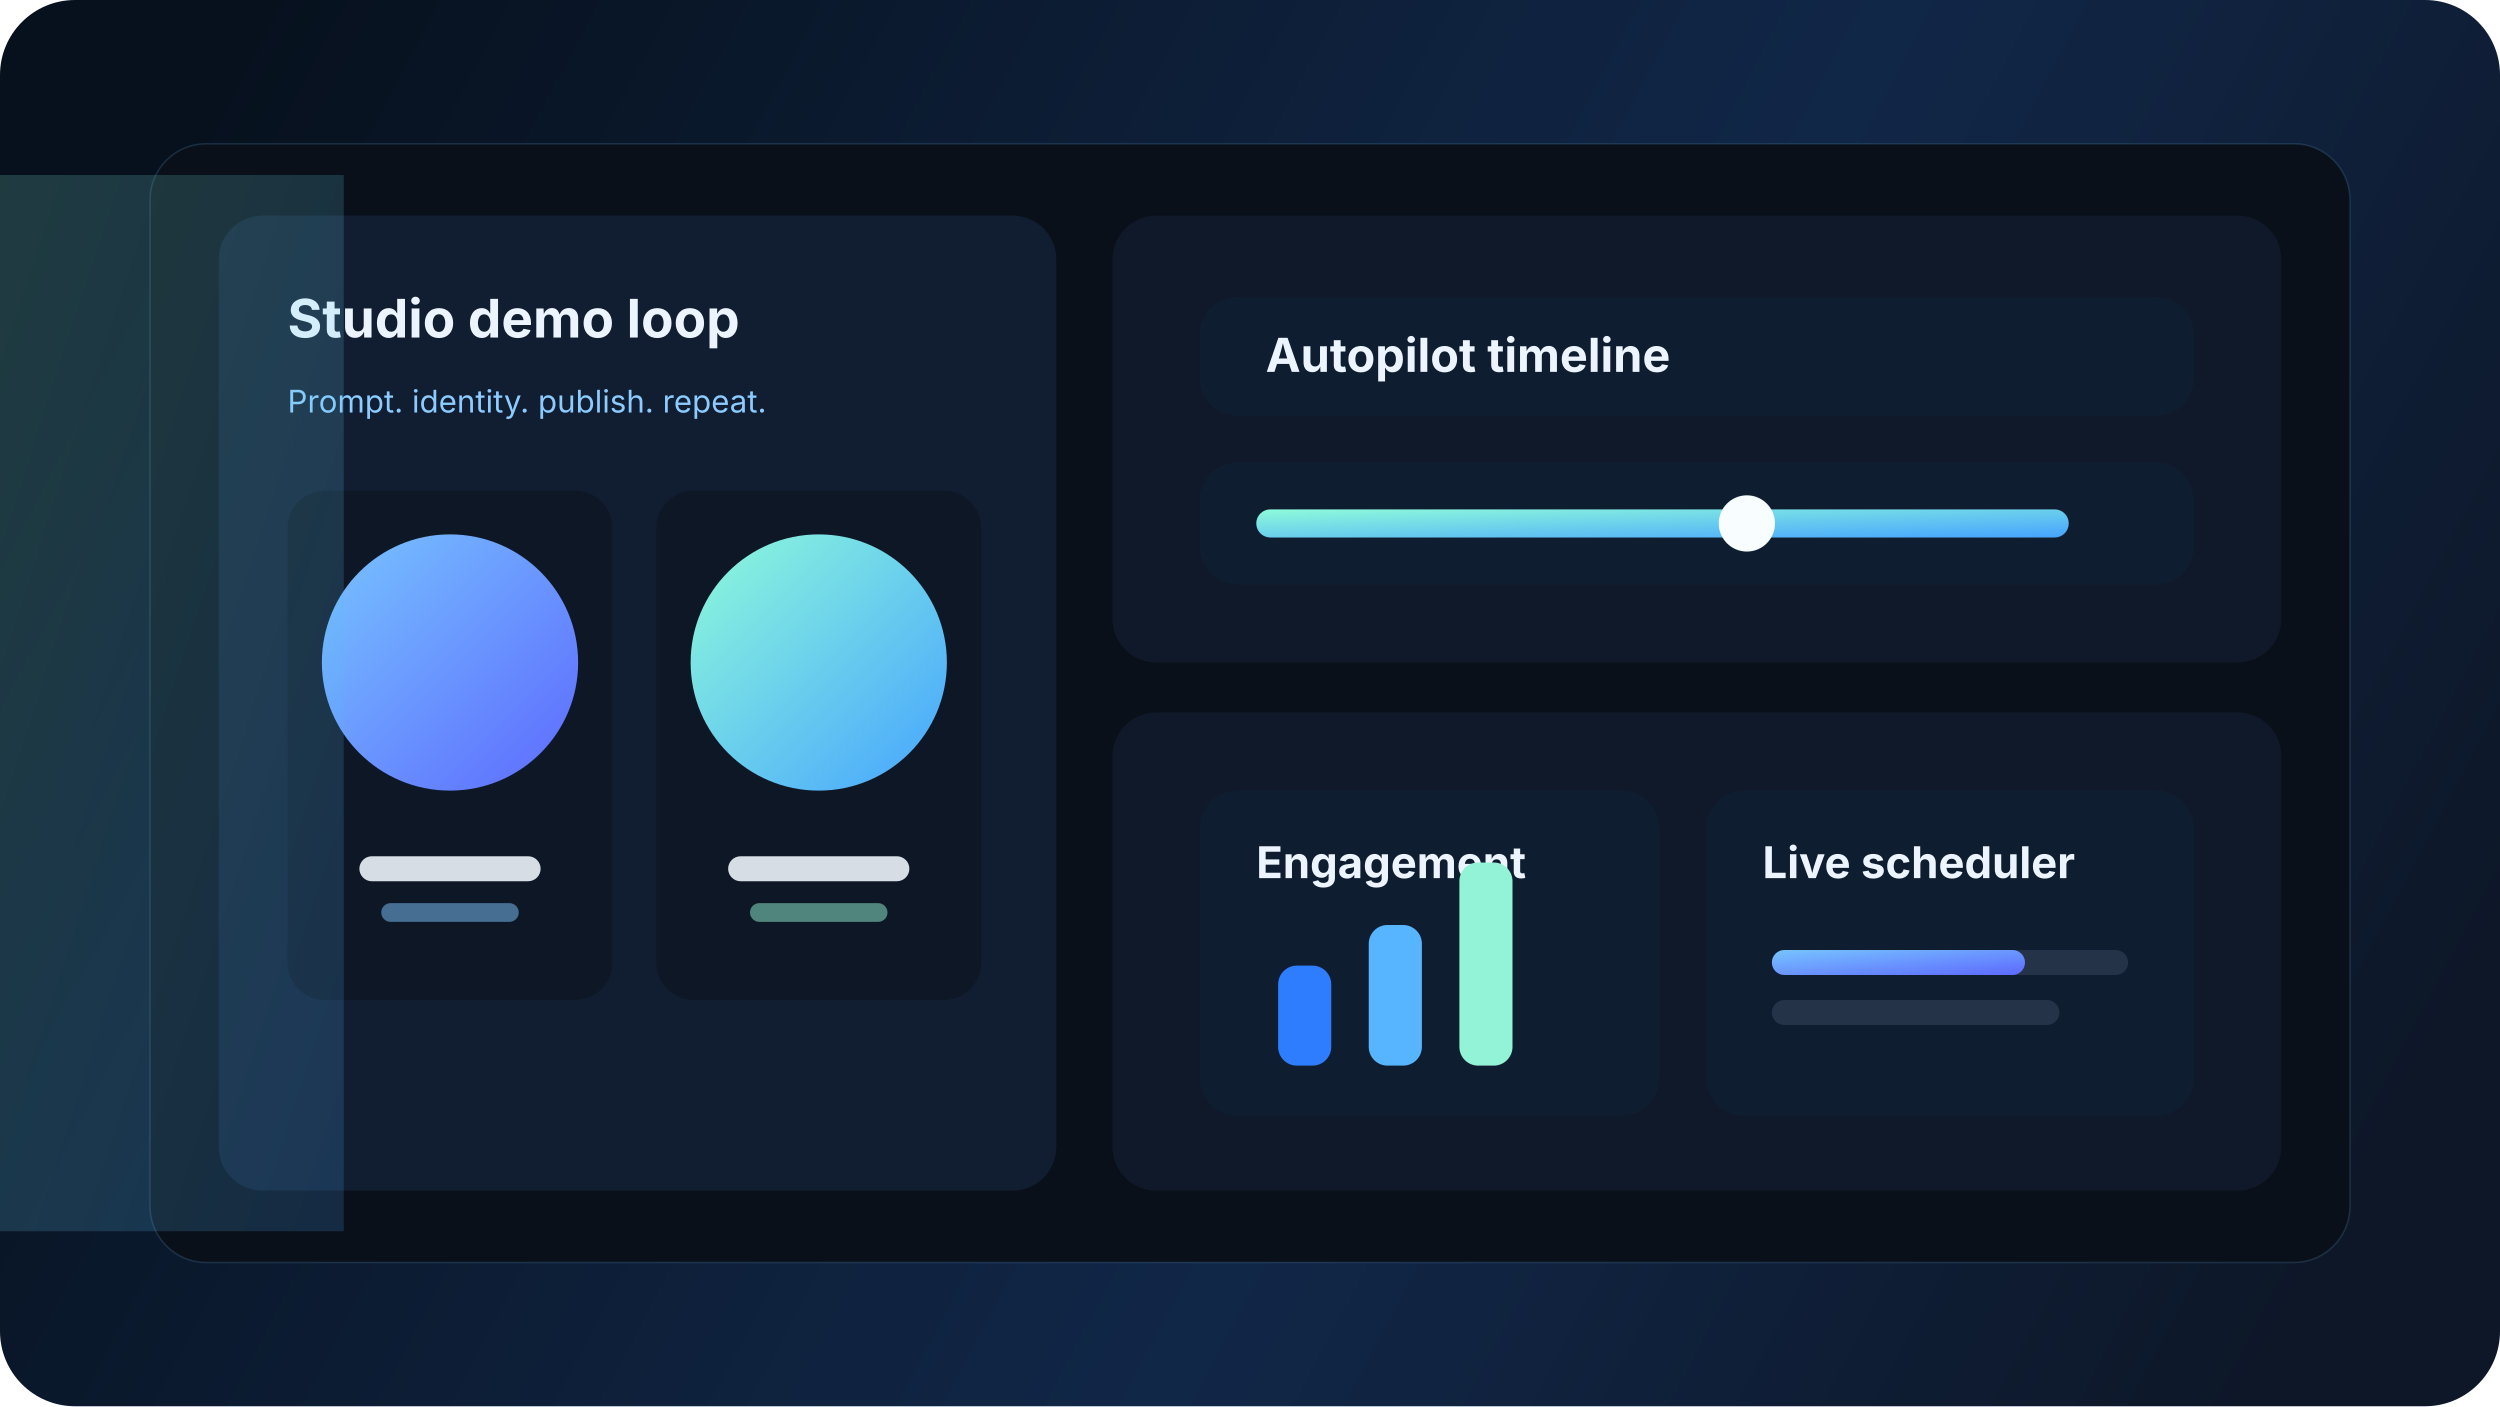
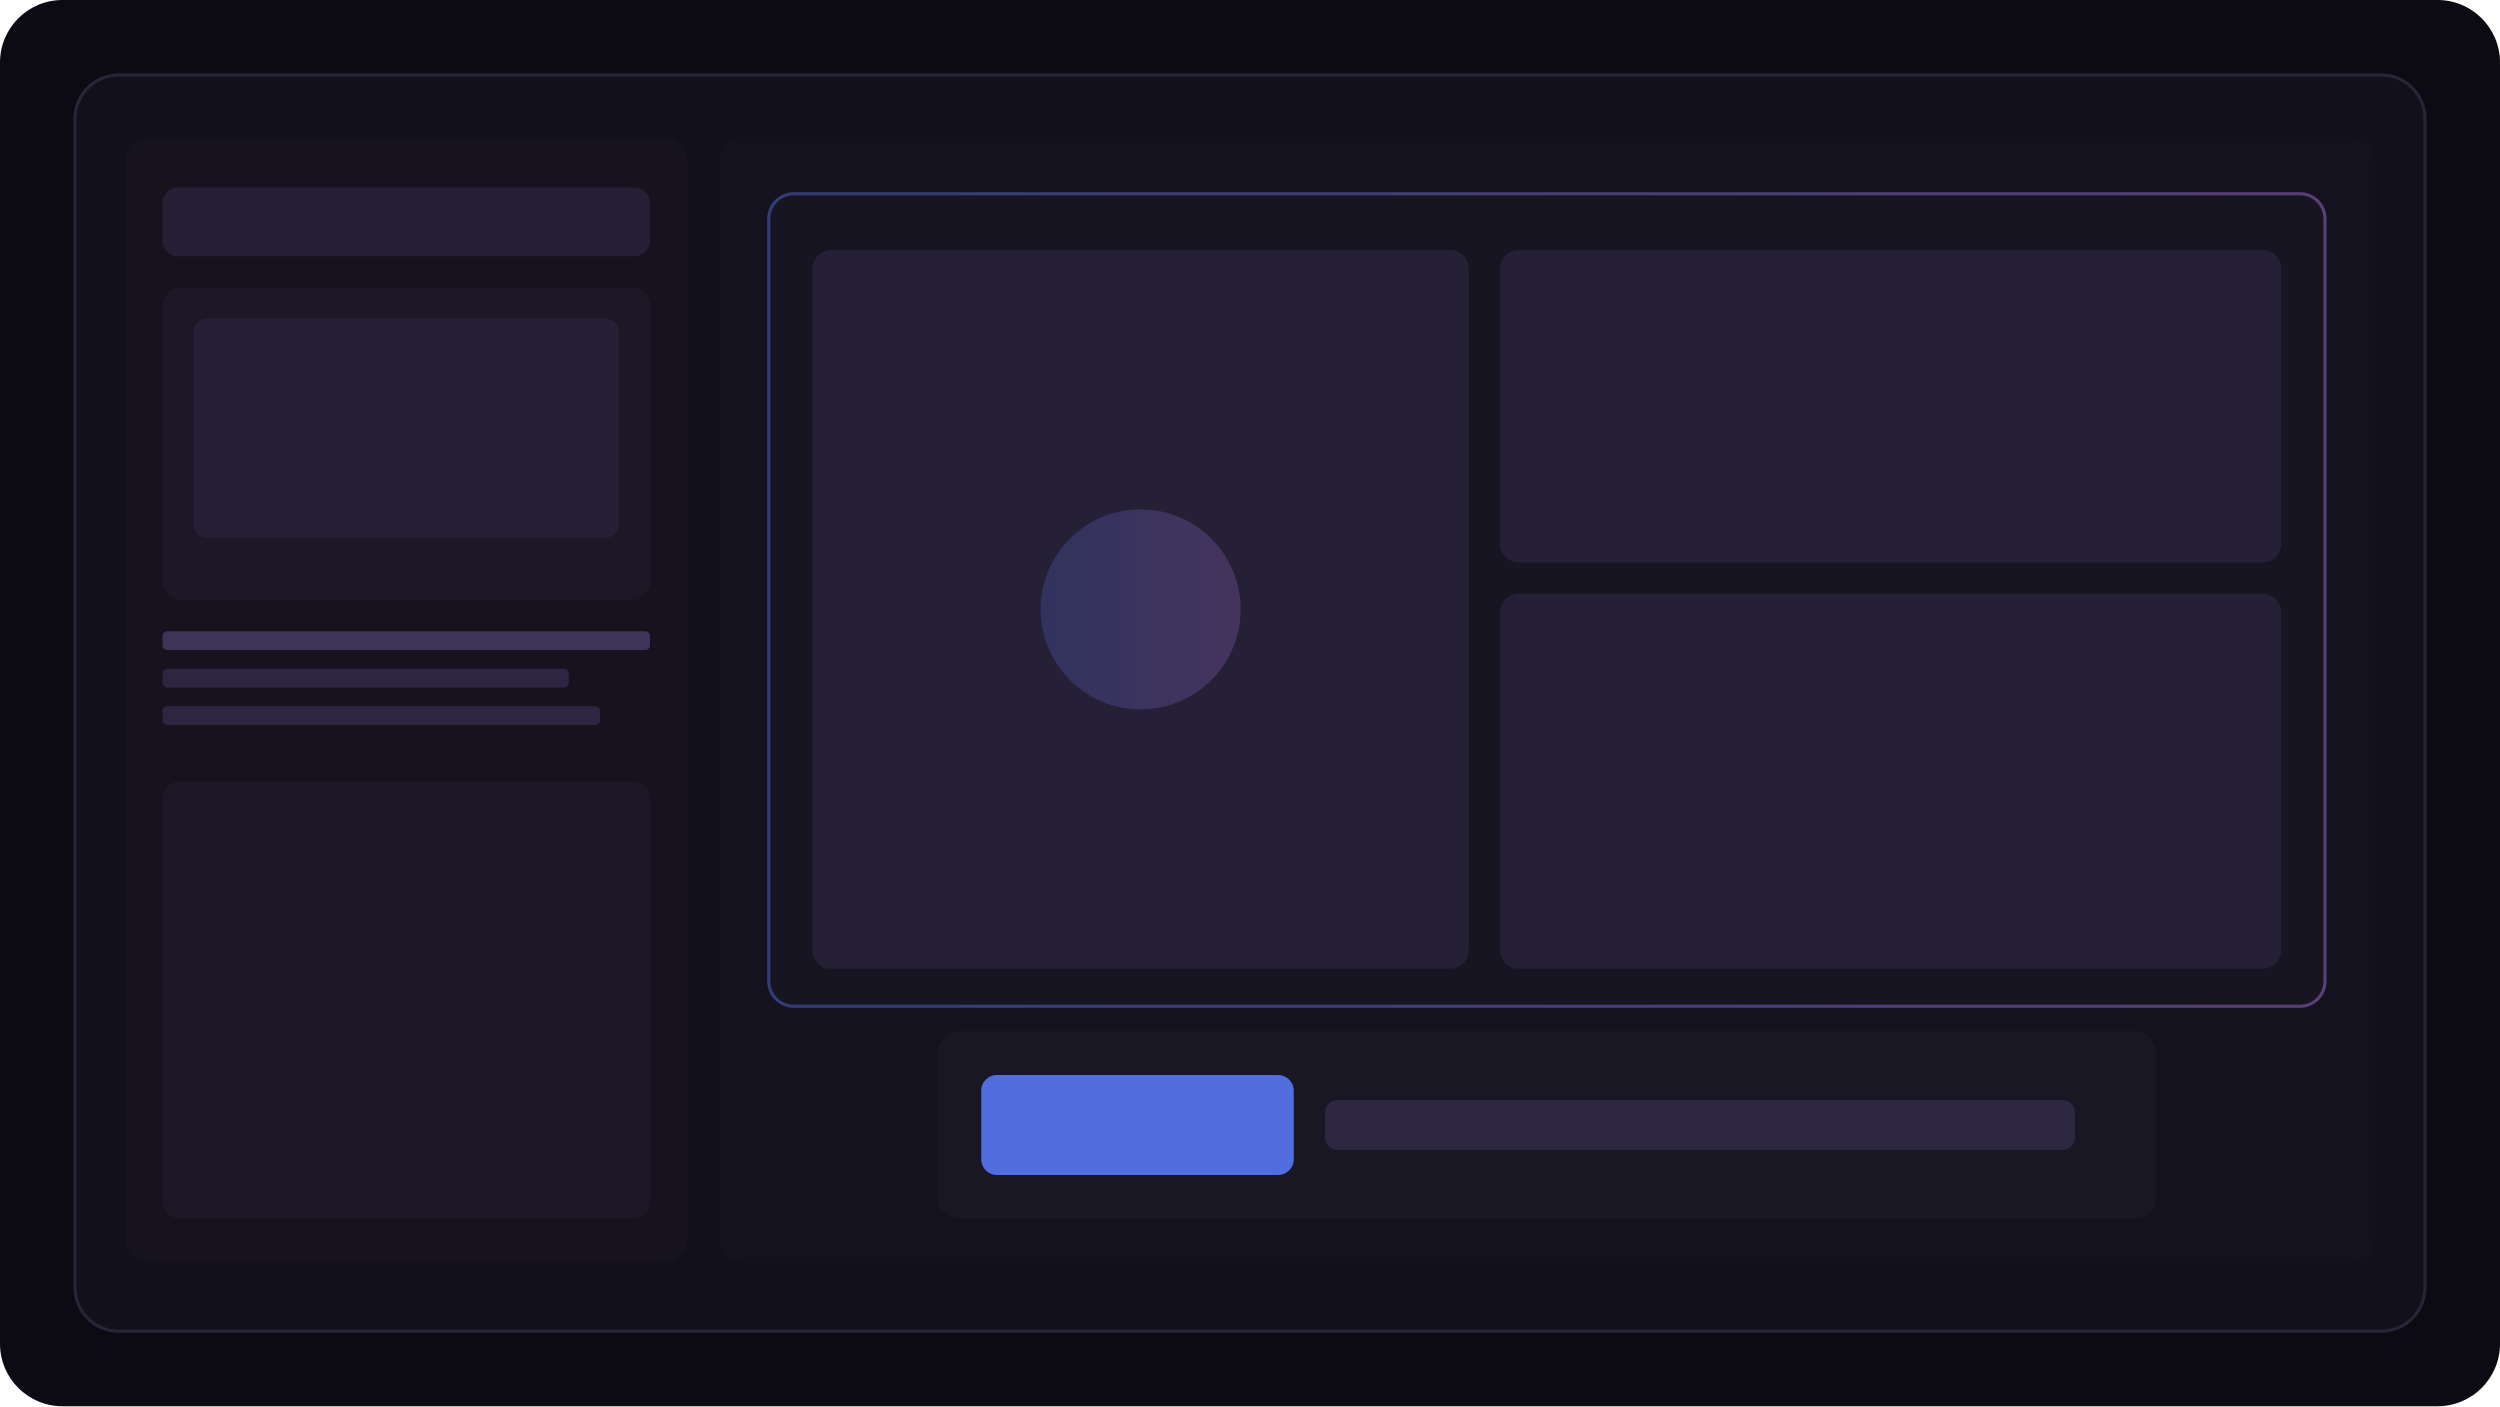
- <svg xmlns="http://www.w3.org/2000/svg" width="1600" height="900" viewBox="0 0 1600 900" fill="none">
+ <svg xmlns="http://www.w3.org/2000/svg" width="1600" height="900" viewBox="0 0 1600 900" fill="none" aria-hidden="true">
  <defs>
-     <linearGradient id="bg" x1="118" y1="98" x2="1480" y2="820" gradientUnits="userSpaceOnUse">
-       <stop stop-color="#07111E" />
-       <stop offset="0.6" stop-color="#112748" />
-       <stop offset="1" stop-color="#0D1728" />
+     <linearGradient id="s1" x1="0%" y1="0%" x2="100%" y2="0%">
+       <stop offset="0%" stop-color="#5b7cff" />
+       <stop offset="100%" stop-color="#c084fc" />
    </linearGradient>
-     <linearGradient id="accentA" x1="0" y1="0" x2="1" y2="1">
-       <stop stop-color="#8EFBDA" />
-       <stop offset="1" stop-color="#46A3FF" />
-     </linearGradient>
-     <linearGradient id="accentB" x1="0" y1="0" x2="1" y2="1">
-       <stop stop-color="#77C4FF" />
-       <stop offset="1" stop-color="#5D69FF" />
-     </linearGradient>
-     <style>
-       .floatA { animation: floatA 6s ease-in-out infinite; transform-origin: center; }
-       .floatB { animation: floatB 7s ease-in-out infinite; transform-origin: center; }
-       .pulse { animation: pulse 2.6s ease-in-out infinite; }
-       .sweep { animation: sweep 5s linear infinite; }
-       .rise1 { animation: rise 3s ease-in-out infinite; }
-       .rise2 { animation: rise 3s ease-in-out infinite 0.4s; }
-       .rise3 { animation: rise 3s ease-in-out infinite 0.8s; }
-       .progress { animation: progress 4s ease-in-out infinite; transform-origin: left center; }
-       @keyframes floatA {
-         0%, 100% { transform: translateY(0px); }
-         50% { transform: translateY(-16px); }
-       }
-       @keyframes floatB {
-         0%, 100% { transform: translateY(0px); }
-         50% { transform: translateY(18px); }
-       }
-       @keyframes pulse {
-         0%, 100% { opacity: 0.45; }
-         50% { opacity: 1; }
-       }
-       @keyframes sweep {
-         0% { transform: translateX(-260px); opacity: 0; }
-         20% { opacity: 0.25; }
-         80% { opacity: 0.25; }
-         100% { transform: translateX(1260px); opacity: 0; }
-       }
-       @keyframes rise {
-         0%, 100% { transform: scaleY(0.6); opacity: 0.65; }
-         50% { transform: scaleY(1); opacity: 1; }
-       }
-       @keyframes progress {
-         0%, 100% { transform: scaleX(0.35); }
-         50% { transform: scaleX(0.92); }
-       }
-     </style>
  </defs>
-   <rect width="1600" height="900" rx="48" fill="url(#bg)" />
-   <rect x="96" y="92" width="1408" height="716" rx="36" fill="#09101A" stroke="#7CC5FF" stroke-opacity="0.16" />
-   <rect x="140" y="138" width="536" height="624" rx="28" fill="#111E31" />
-   <rect x="712" y="138" width="748" height="286" rx="28" fill="#10192A" />
-   <rect x="712" y="456" width="748" height="306" rx="28" fill="#10192A" />
-   <text x="184" y="216" fill="#ECF5FF" font-family="Inter, Arial, sans-serif" font-size="34" font-weight="700">Studio demo loop</text>
-   <text x="184" y="264" fill="#8CCBFF" font-family="Inter, Arial, sans-serif" font-size="20">Prompt. identity. publish. repeat.</text>
-   <g class="floatA">
-     <rect x="184" y="314" width="208" height="326" rx="24" fill="#0E1725" />
-     <circle cx="288" cy="424" r="82" fill="url(#accentB)" />
-     <rect x="230" y="548" width="116" height="16" rx="8" fill="#F1F7FF" opacity="0.88" />
-     <rect x="244" y="578" width="88" height="12" rx="6" fill="#7EC6FF" opacity="0.5" />
-   </g>
-   <g class="floatB">
-     <rect x="420" y="314" width="208" height="326" rx="24" fill="#0E1725" />
-     <circle cx="524" cy="424" r="82" fill="url(#accentA)" />
-     <rect x="466" y="548" width="116" height="16" rx="8" fill="#F1F7FF" opacity="0.88" />
-     <rect x="480" y="578" width="88" height="12" rx="6" fill="#92F3D6" opacity="0.5" />
-   </g>
-   <rect x="768" y="190" width="636" height="76" rx="24" fill="#0F1D31" />
-   <text x="810" y="238" fill="#ECF5FF" font-family="Inter, Arial, sans-serif" font-size="30" font-weight="700">Autopilot timeline</text>
-   <rect x="768" y="296" width="636" height="78" rx="24" fill="#0F1D31" />
-   <rect class="progress" x="804" y="326" width="520" height="18" rx="9" fill="url(#accentA)" />
-   <g class="pulse">
-     <circle cx="1118" cy="335" r="18" fill="#F8FEFF" />
-   </g>
-   <rect x="768" y="506" width="294" height="208" rx="24" fill="#0F1D31" />
-   <text x="804" y="562" fill="#ECF5FF" font-family="Inter, Arial, sans-serif" font-size="28" font-weight="700">Engagement</text>
-   <rect x="818" y="618" width="34" height="64" rx="12" fill="#2F7DFF" class="rise1" />
-   <rect x="876" y="592" width="34" height="90" rx="12" fill="#57B5FF" class="rise2" />
-   <rect x="934" y="552" width="34" height="130" rx="12" fill="#92F3D6" class="rise3" />
-   <rect x="1092" y="506" width="312" height="208" rx="24" fill="#0F1D31" />
-   <text x="1128" y="562" fill="#ECF5FF" font-family="Inter, Arial, sans-serif" font-size="28" font-weight="700">Live scheduler</text>
-   <rect x="1134" y="608" width="228" height="16" rx="8" fill="#243348" />
-   <rect x="1134" y="640" width="184" height="16" rx="8" fill="#243348" />
-   <rect x="1134" y="608" width="162" height="16" rx="8" fill="url(#accentB)" class="pulse" />
-   <rect class="sweep" x="0" y="112" width="220" height="676" fill="url(#accentA)" opacity="0.18" />
+   <rect width="1600" height="900" rx="40" fill="#0c0a12" />
+   <rect x="48" y="48" width="1504" height="804" rx="28" fill="#12101a" stroke="#2a2438" stroke-width="2" />
+   <rect x="80" y="88" width="360" height="720" rx="16" fill="#16131f" />
+   <rect x="104" y="120" width="312" height="44" rx="10" fill="#252036" />
+   <rect x="104" y="184" width="312" height="200" rx="12" fill="#1c1828" />
+   <rect x="124" y="204" width="272" height="140" rx="8" fill="#252036" />
+   <rect x="104" y="404" width="312" height="12" rx="3" fill="#3d3558" />
+   <rect x="104" y="428" width="260" height="12" rx="3" fill="#2d2640" />
+   <rect x="104" y="452" width="280" height="12" rx="3" fill="#2d2640" />
+   <rect x="104" y="500" width="312" height="280" rx="12" fill="#1c1828" />
+   <rect x="460" y="88" width="1060" height="720" rx="16" fill="#14121e" />
+   <rect x="492" y="124" width="996" height="520" rx="16" fill="#1c1828" stroke="url(#s1)" stroke-width="2" opacity="0.4" />
+   <rect x="520" y="160" width="420" height="460" rx="12" fill="#252036" />
+   <rect x="960" y="160" width="500" height="200" rx="12" fill="#252036" />
+   <rect x="960" y="380" width="500" height="240" rx="12" fill="#252036" />
+   <circle cx="730" cy="390" r="64" fill="url(#s1)" opacity="0.2" />
+   <rect x="600" y="660" width="780" height="120" rx="14" fill="#1a1724" />
+   <rect x="628" y="688" width="200" height="64" rx="10" fill="#5b7cff" opacity="0.85" />
+   <rect x="848" y="704" width="480" height="32" rx="8" fill="#2d2640" />
</svg>
